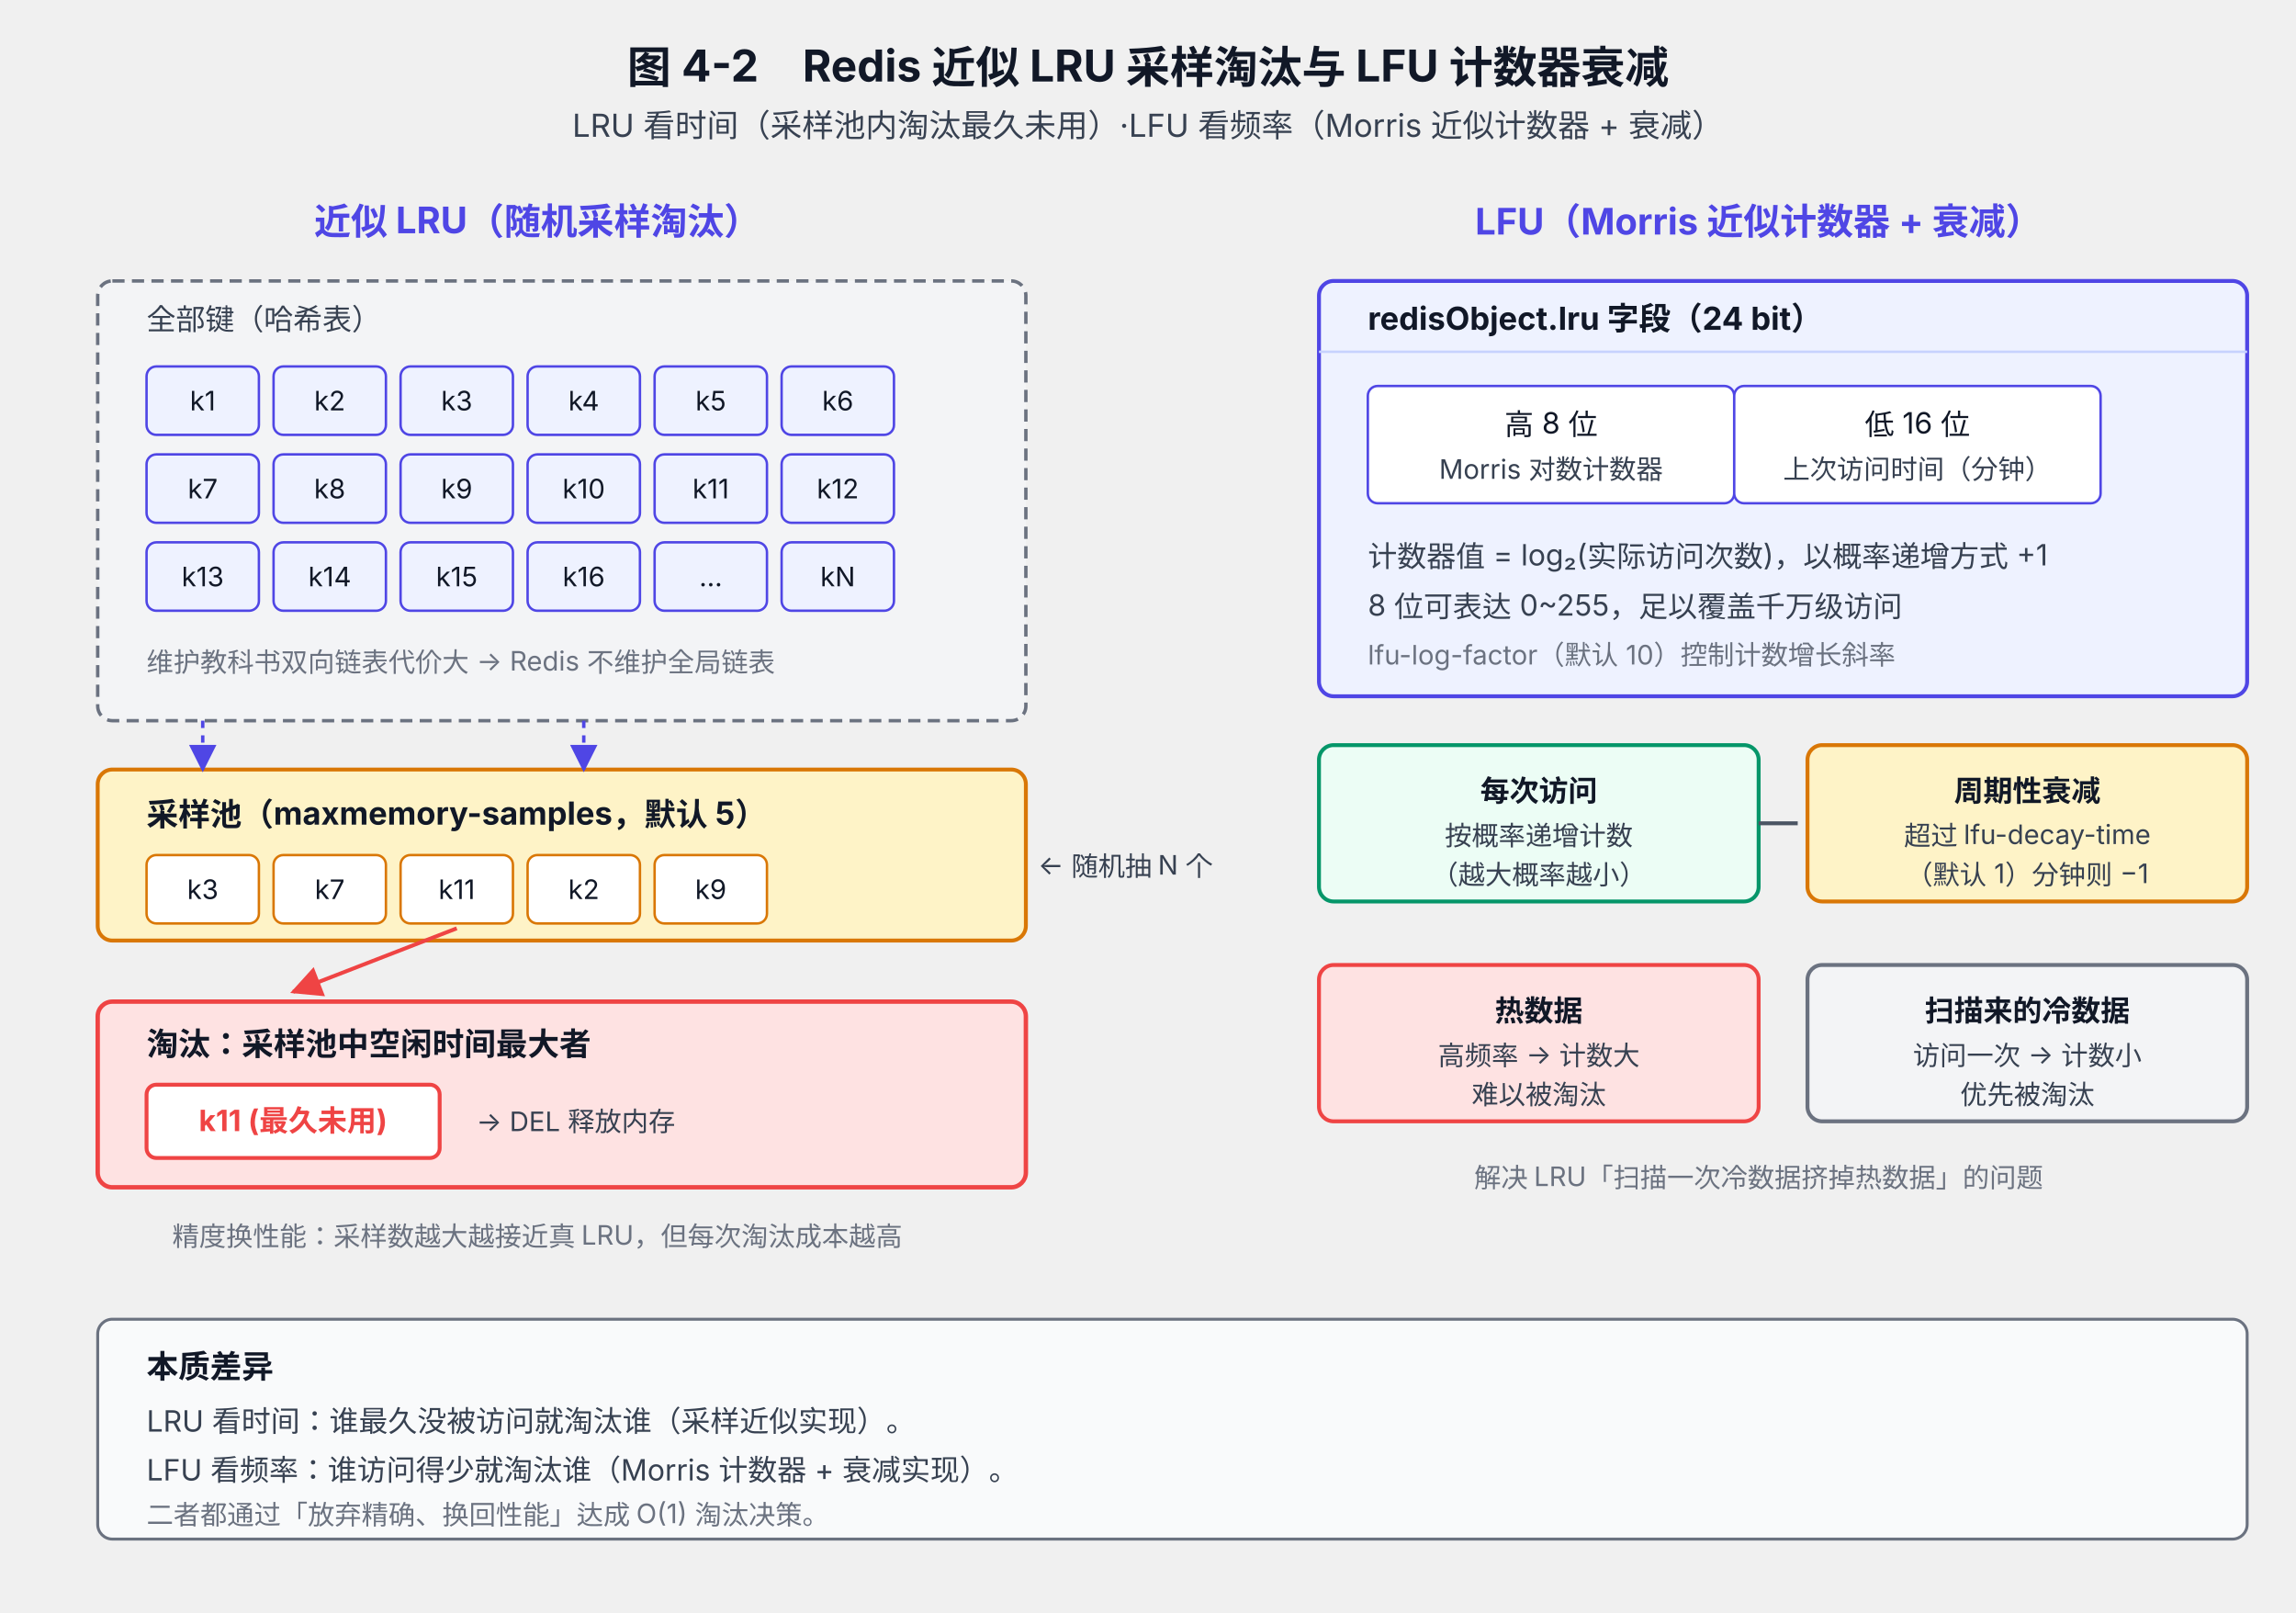
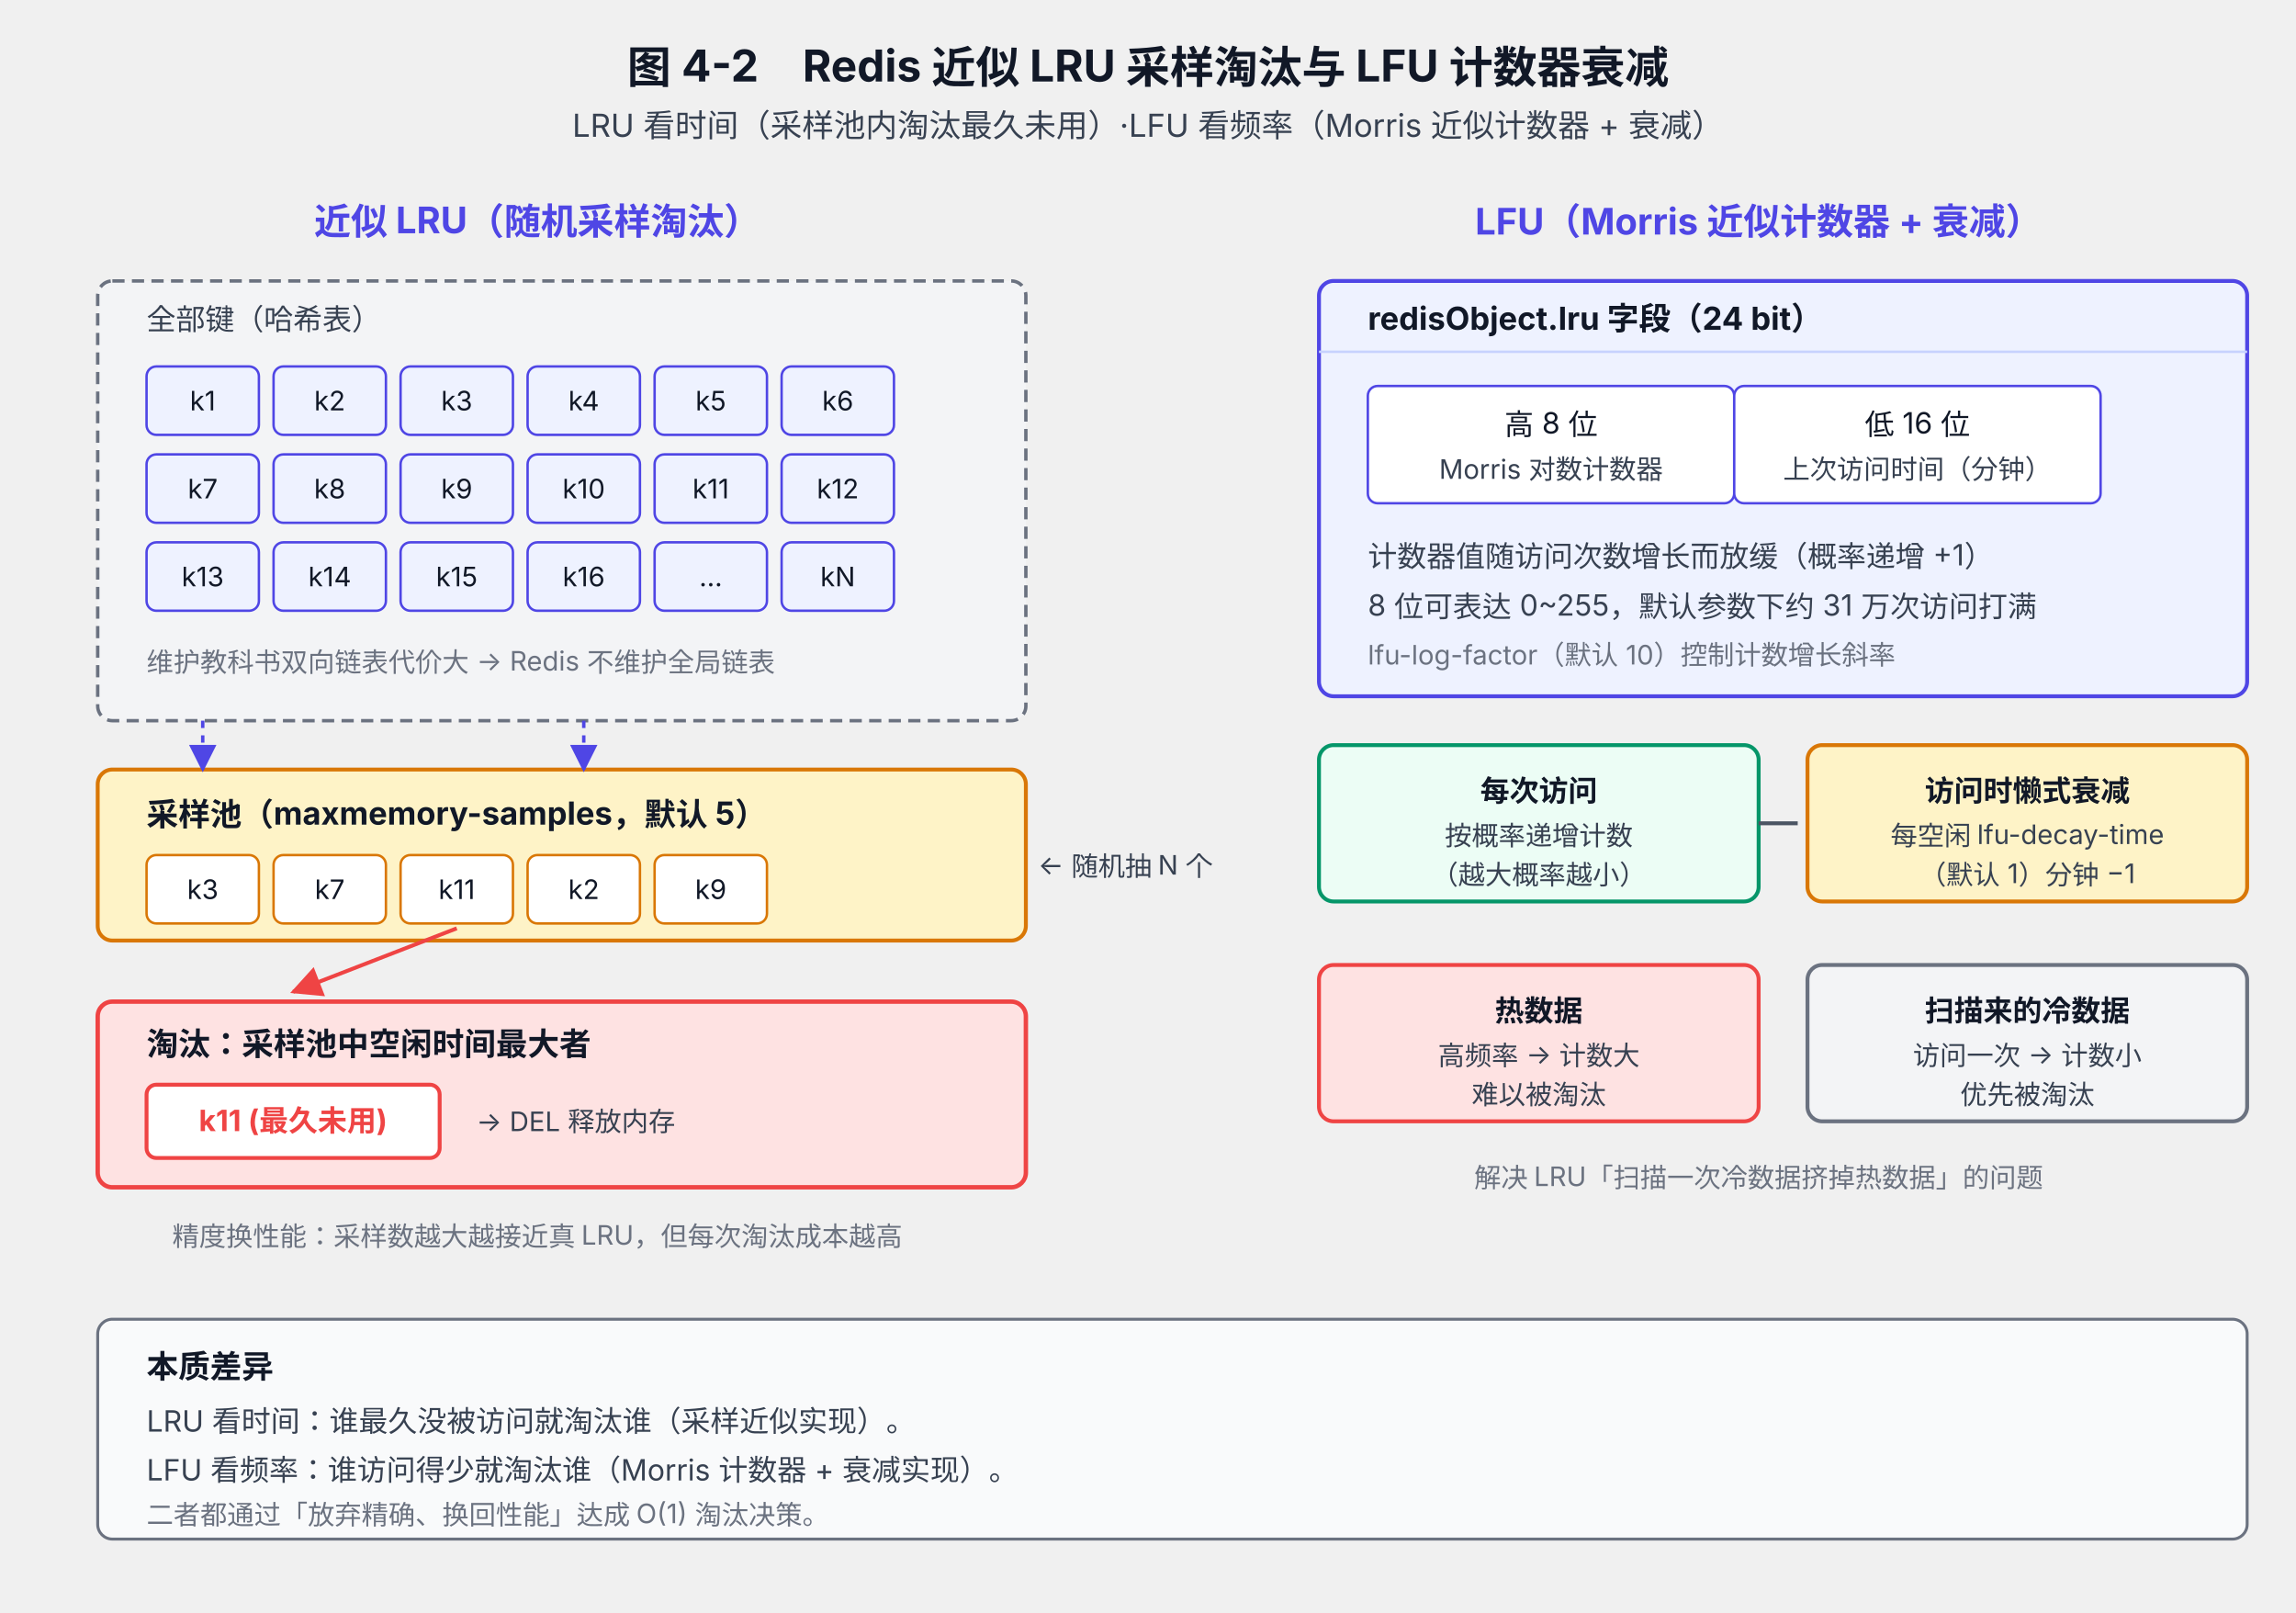
<svg xmlns="http://www.w3.org/2000/svg" viewBox="0 0 940 660" font-family="system-ui, -apple-system, 'PingFang SC', 'Microsoft YaHei', sans-serif">
  <defs>
    <marker id="arrow" viewBox="0 0 10 10" refX="9" refY="5" markerWidth="8" markerHeight="8" orient="auto-start-reverse">
      <path d="M0,0 L10,5 L0,10 z" fill="#4B5563" />
    </marker>
    <marker id="arrowRed" viewBox="0 0 10 10" refX="9" refY="5" markerWidth="8" markerHeight="8" orient="auto-start-reverse">
      <path d="M0,0 L10,5 L0,10 z" fill="#EF4444" />
    </marker>
    <marker id="arrowInd" viewBox="0 0 10 10" refX="9" refY="5" markerWidth="8" markerHeight="8" orient="auto-start-reverse">
      <path d="M0,0 L10,5 L0,10 z" fill="#4F46E5" />
    </marker>
  </defs>
  <text x="470" y="34" text-anchor="middle" font-size="18" font-weight="700" fill="#111827">图 4-2　Redis 近似 LRU 采样淘汰与 LFU 计数器衰减</text>
  <text x="470" y="56" text-anchor="middle" font-size="13" fill="#374151">LRU 看时间（采样池内淘汰最久未用）·LFU 看频率（Morris 近似计数器 + 衰减）</text>
  <text x="220" y="96" text-anchor="middle" font-size="15" font-weight="700" fill="#4F46E5">近似 LRU（随机采样淘汰）</text>
  <rect x="40" y="115" width="380" height="180" rx="6" fill="#F3F4F6" stroke="#6B7280" stroke-width="1.4" stroke-dasharray="5,3" />
  <text x="60" y="135" font-size="12" fill="#374151">全部键（哈希表）</text>
  <g font-size="11" fill="#111827">
    <rect x="60" y="150" width="46" height="28" rx="4" fill="#EEF2FF" stroke="#4F46E5" />
    <text x="83" y="168" text-anchor="middle">k1</text>
    <rect x="112" y="150" width="46" height="28" rx="4" fill="#EEF2FF" stroke="#4F46E5" />
    <text x="135" y="168" text-anchor="middle">k2</text>
    <rect x="164" y="150" width="46" height="28" rx="4" fill="#EEF2FF" stroke="#4F46E5" />
    <text x="187" y="168" text-anchor="middle">k3</text>
    <rect x="216" y="150" width="46" height="28" rx="4" fill="#EEF2FF" stroke="#4F46E5" />
    <text x="239" y="168" text-anchor="middle">k4</text>
    <rect x="268" y="150" width="46" height="28" rx="4" fill="#EEF2FF" stroke="#4F46E5" />
    <text x="291" y="168" text-anchor="middle">k5</text>
    <rect x="320" y="150" width="46" height="28" rx="4" fill="#EEF2FF" stroke="#4F46E5" />
    <text x="343" y="168" text-anchor="middle">k6</text>
    <rect x="60" y="186" width="46" height="28" rx="4" fill="#EEF2FF" stroke="#4F46E5" />
    <text x="83" y="204" text-anchor="middle">k7</text>
    <rect x="112" y="186" width="46" height="28" rx="4" fill="#EEF2FF" stroke="#4F46E5" />
    <text x="135" y="204" text-anchor="middle">k8</text>
    <rect x="164" y="186" width="46" height="28" rx="4" fill="#EEF2FF" stroke="#4F46E5" />
    <text x="187" y="204" text-anchor="middle">k9</text>
    <rect x="216" y="186" width="46" height="28" rx="4" fill="#EEF2FF" stroke="#4F46E5" />
    <text x="239" y="204" text-anchor="middle">k10</text>
    <rect x="268" y="186" width="46" height="28" rx="4" fill="#EEF2FF" stroke="#4F46E5" />
    <text x="291" y="204" text-anchor="middle">k11</text>
    <rect x="320" y="186" width="46" height="28" rx="4" fill="#EEF2FF" stroke="#4F46E5" />
    <text x="343" y="204" text-anchor="middle">k12</text>
    <rect x="60" y="222" width="46" height="28" rx="4" fill="#EEF2FF" stroke="#4F46E5" />
    <text x="83" y="240" text-anchor="middle">k13</text>
    <rect x="112" y="222" width="46" height="28" rx="4" fill="#EEF2FF" stroke="#4F46E5" />
    <text x="135" y="240" text-anchor="middle">k14</text>
    <rect x="164" y="222" width="46" height="28" rx="4" fill="#EEF2FF" stroke="#4F46E5" />
    <text x="187" y="240" text-anchor="middle">k15</text>
    <rect x="216" y="222" width="46" height="28" rx="4" fill="#EEF2FF" stroke="#4F46E5" />
    <text x="239" y="240" text-anchor="middle">k16</text>
    <rect x="268" y="222" width="46" height="28" rx="4" fill="#EEF2FF" stroke="#4F46E5" />
    <text x="291" y="240" text-anchor="middle">...</text>
    <rect x="320" y="222" width="46" height="28" rx="4" fill="#EEF2FF" stroke="#4F46E5" />
    <text x="343" y="240" text-anchor="middle">kN</text>
  </g>
  <text x="60" y="275" font-size="11" fill="#6B7280">维护教科书双向链表代价大 → Redis 不维护全局链表</text>
  <rect x="40" y="315" width="380" height="70" rx="6" fill="#FEF3C7" stroke="#D97706" stroke-width="1.6" />
  <text x="60" y="338" font-size="13" font-weight="700" fill="#111827">采样池（maxmemory-samples，默认 5）</text>
  <g font-size="11" fill="#111827">
    <rect x="60" y="350" width="46" height="28" rx="4" fill="#FFFFFF" stroke="#D97706" />
    <text x="83" y="368" text-anchor="middle">k3</text>
    <rect x="112" y="350" width="46" height="28" rx="4" fill="#FFFFFF" stroke="#D97706" />
    <text x="135" y="368" text-anchor="middle">k7</text>
    <rect x="164" y="350" width="46" height="28" rx="4" fill="#FFFFFF" stroke="#D97706" />
    <text x="187" y="368" text-anchor="middle">k11</text>
    <rect x="216" y="350" width="46" height="28" rx="4" fill="#FFFFFF" stroke="#D97706" />
    <text x="239" y="368" text-anchor="middle">k2</text>
    <rect x="268" y="350" width="46" height="28" rx="4" fill="#FFFFFF" stroke="#D97706" />
    <text x="291" y="368" text-anchor="middle">k9</text>
  </g>
  <path d="M 83 295 L 83 315" fill="none" stroke="#4F46E5" stroke-width="1.4" stroke-dasharray="3,3" marker-end="url(#arrowInd)" />
  <path d="M 239 295 L 239 315" fill="none" stroke="#4F46E5" stroke-width="1.4" stroke-dasharray="3,3" marker-end="url(#arrowInd)" />
  <text x="425" y="358" font-size="11" fill="#374151">← 随机抽 N 个</text>
  <rect x="40" y="410" width="380" height="76" rx="6" fill="#FEE2E2" stroke="#EF4444" stroke-width="1.8" />
  <text x="60" y="432" font-size="13" font-weight="700" fill="#111827">淘汰：采样池中空闲时间最大者</text>
  <rect x="60" y="444" width="120" height="30" rx="4" fill="#FFFFFF" stroke="#EF4444" stroke-width="1.6" />
  <text x="120" y="463" text-anchor="middle" font-size="12" fill="#EF4444" font-weight="700">k11 (最久未用)</text>
  <text x="195" y="463" font-size="11" fill="#374151">→ DEL 释放内存</text>
  <path d="M 187 380 L 120 406" fill="none" stroke="#EF4444" stroke-width="1.6" marker-end="url(#arrowRed)" />
  <text x="220" y="510" text-anchor="middle" font-size="11" fill="#6B7280">精度换性能：采样数越大越接近真 LRU，但每次淘汰成本越高</text>
  <text x="720" y="96" text-anchor="middle" font-size="15" font-weight="700" fill="#4F46E5">LFU（Morris 近似计数器 + 衰减）</text>
  <rect x="540" y="115" width="380" height="170" rx="6" fill="#EEF2FF" stroke="#4F46E5" stroke-width="1.6" />
  <text x="560" y="135" font-size="13" font-weight="700" fill="#111827">redisObject.lru 字段（24 bit）</text>
  <line x1="540" y1="144" x2="920" y2="144" stroke="#C7D2FE" stroke-width="1" />
  <rect x="560" y="158" width="150" height="48" rx="4" fill="#FFFFFF" stroke="#4F46E5" />
  <text x="635" y="178" text-anchor="middle" font-size="12" fill="#111827">高 8 位</text>
  <text x="635" y="196" text-anchor="middle" font-size="11" fill="#374151">Morris 对数计数器</text>
  <rect x="710" y="158" width="150" height="48" rx="4" fill="#FFFFFF" stroke="#4F46E5" />
  <text x="785" y="178" text-anchor="middle" font-size="12" fill="#111827">低 16 位</text>
  <text x="785" y="196" text-anchor="middle" font-size="11" fill="#374151">上次访问时间（分钟）</text>
-   <text x="560" y="232" font-size="12" fill="#374151">计数器值 = log₂(实际访问次数)，以概率递增方式 +1</text>
-   <text x="560" y="252" font-size="12" fill="#374151">8 位可表达 0~255，足以覆盖千万级访问</text>
+   <text x="560" y="232" font-size="12" fill="#374151">计数器值随访问次数增长而放缓（概率递增 +1）</text>
+   <text x="560" y="252" font-size="12" fill="#374151">8 位可表达 0~255，默认参数下约 31 万次访问打满</text>
  <text x="560" y="272" font-size="11" fill="#6B7280">lfu-log-factor（默认 10）控制计数增长斜率</text>
  <rect x="540" y="305" width="180" height="64" rx="6" fill="#ECFDF5" stroke="#059669" stroke-width="1.6" />
  <text x="630" y="328" text-anchor="middle" font-size="12" font-weight="700" fill="#111827">每次访问</text>
  <text x="630" y="346" text-anchor="middle" font-size="11" fill="#374151">按概率递增计数</text>
  <text x="630" y="362" text-anchor="middle" font-size="11" fill="#374151">（越大概率越小）</text>
  <rect x="740" y="305" width="180" height="64" rx="6" fill="#FEF3C7" stroke="#D97706" stroke-width="1.6" />
-   <text x="830" y="328" text-anchor="middle" font-size="12" font-weight="700" fill="#111827">周期性衰减</text>
-   <text x="830" y="346" text-anchor="middle" font-size="11" fill="#374151">超过 lfu-decay-time</text>
-   <text x="830" y="362" text-anchor="middle" font-size="11" fill="#374151">（默认 1）分钟则 −1</text>
+   <text x="830" y="328" text-anchor="middle" font-size="12" font-weight="700" fill="#111827">访问时懒式衰减</text>
+   <text x="830" y="346" text-anchor="middle" font-size="11" fill="#374151">每空闲 lfu-decay-time</text>
+   <text x="830" y="362" text-anchor="middle" font-size="11" fill="#374151">（默认 1）分钟 −1</text>
  <line x1="720" y1="337" x2="736" y2="337" stroke="#4B5563" stroke-width="1.6" />
  <rect x="540" y="395" width="180" height="64" rx="6" fill="#FEE2E2" stroke="#EF4444" stroke-width="1.6" />
  <text x="630" y="418" text-anchor="middle" font-size="12" font-weight="700" fill="#111827">热数据</text>
  <text x="630" y="436" text-anchor="middle" font-size="11" fill="#374151">高频率 → 计数大</text>
  <text x="630" y="452" text-anchor="middle" font-size="11" fill="#374151">难以被淘汰</text>
  <rect x="740" y="395" width="180" height="64" rx="6" fill="#F3F4F6" stroke="#6B7280" stroke-width="1.6" />
  <text x="830" y="418" text-anchor="middle" font-size="12" font-weight="700" fill="#111827">扫描来的冷数据</text>
  <text x="830" y="436" text-anchor="middle" font-size="11" fill="#374151">访问一次 → 计数小</text>
  <text x="830" y="452" text-anchor="middle" font-size="11" fill="#374151">优先被淘汰</text>
  <text x="720" y="486" text-anchor="middle" font-size="11" fill="#6B7280">解决 LRU「扫描一次冷数据挤掉热数据」的问题</text>
  <rect x="40" y="540" width="880" height="90" rx="6" fill="#F9FAFB" stroke="#6B7280" stroke-width="1.2" />
  <text x="60" y="564" font-size="13" font-weight="700" fill="#111827">本质差异</text>
  <text x="60" y="586" font-size="12" fill="#374151">LRU 看时间：谁最久没被访问就淘汰谁（采样近似实现）。</text>
  <text x="60" y="606" font-size="12" fill="#374151">LFU 看频率：谁访问得少就淘汰谁（Morris 计数器 + 衰减实现）。</text>
  <text x="60" y="624" font-size="11" fill="#6B7280">二者都通过「放弃精确、换回性能」达成 O(1) 淘汰决策。</text>
</svg>
